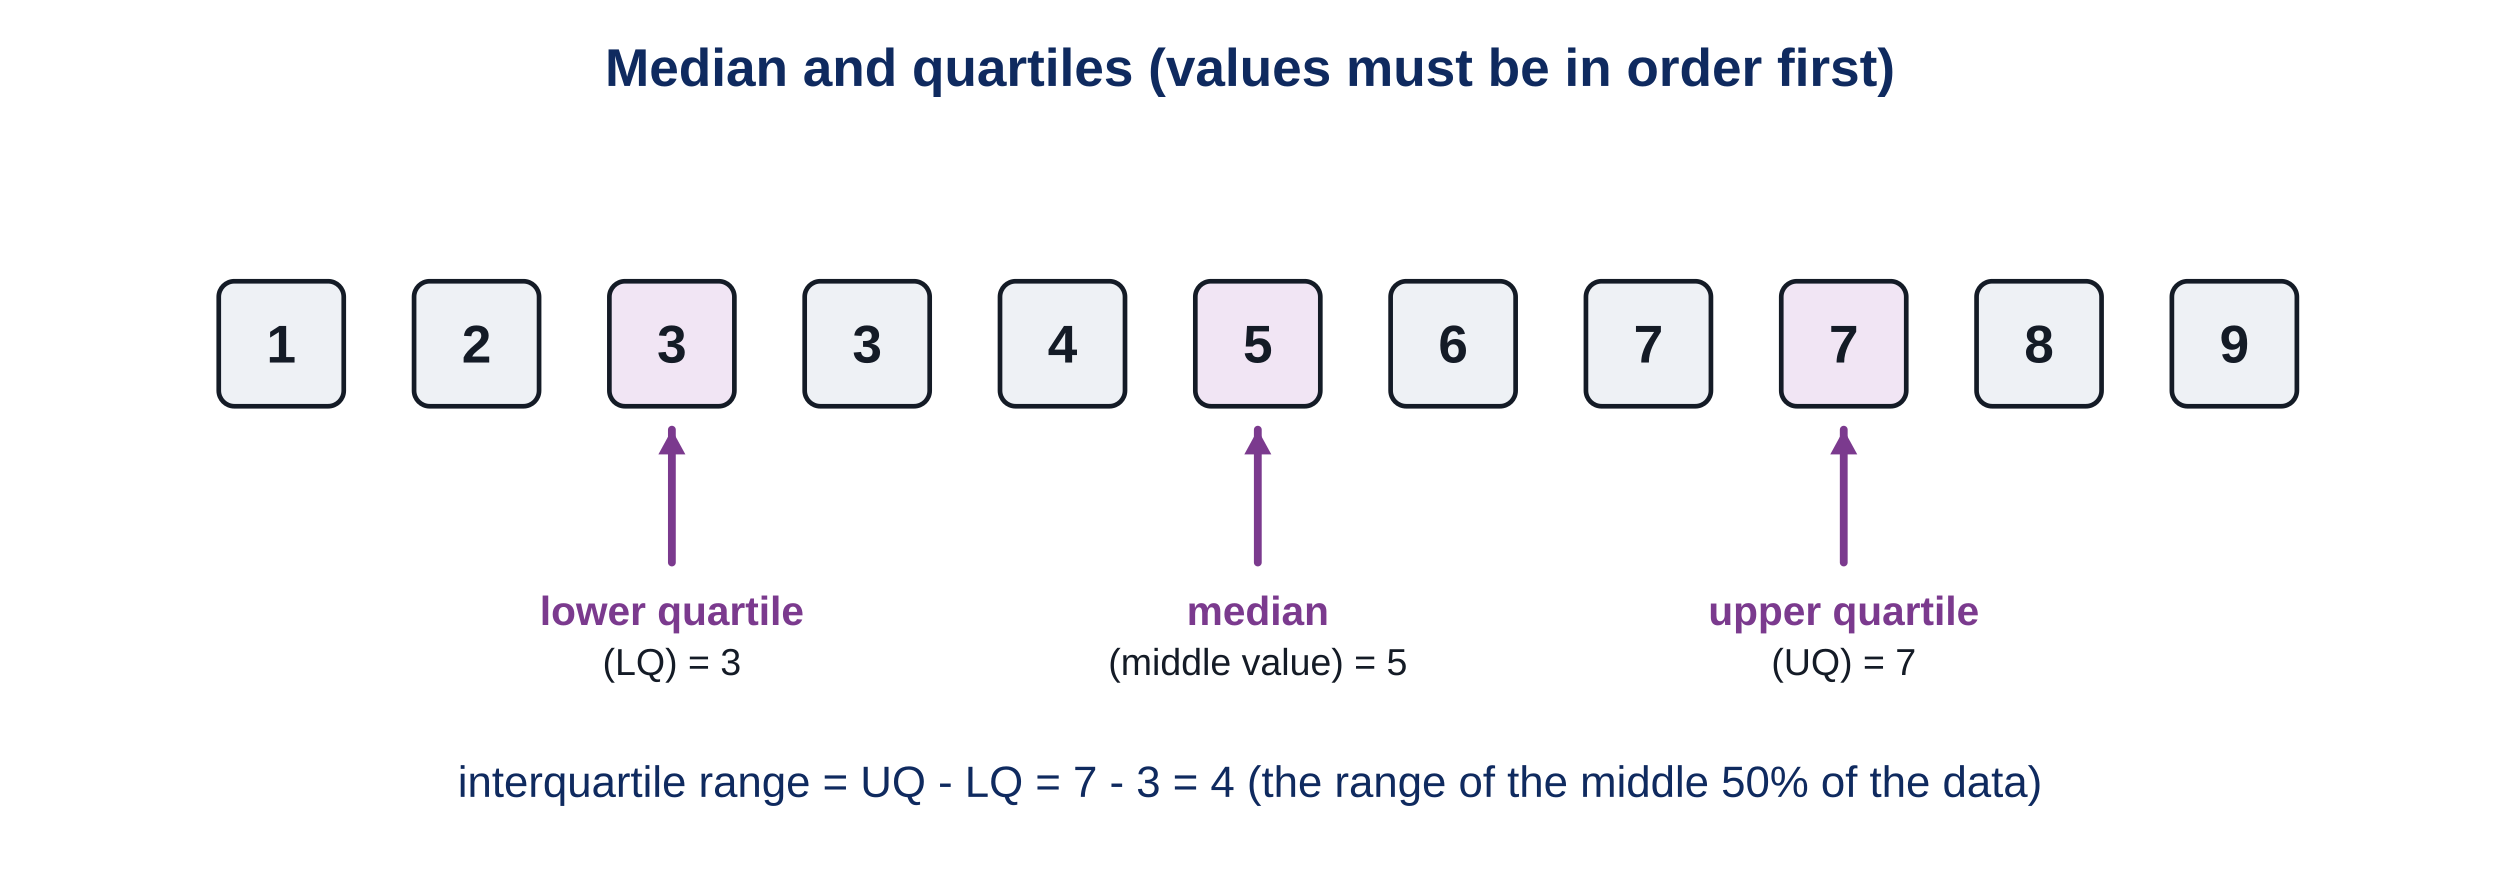
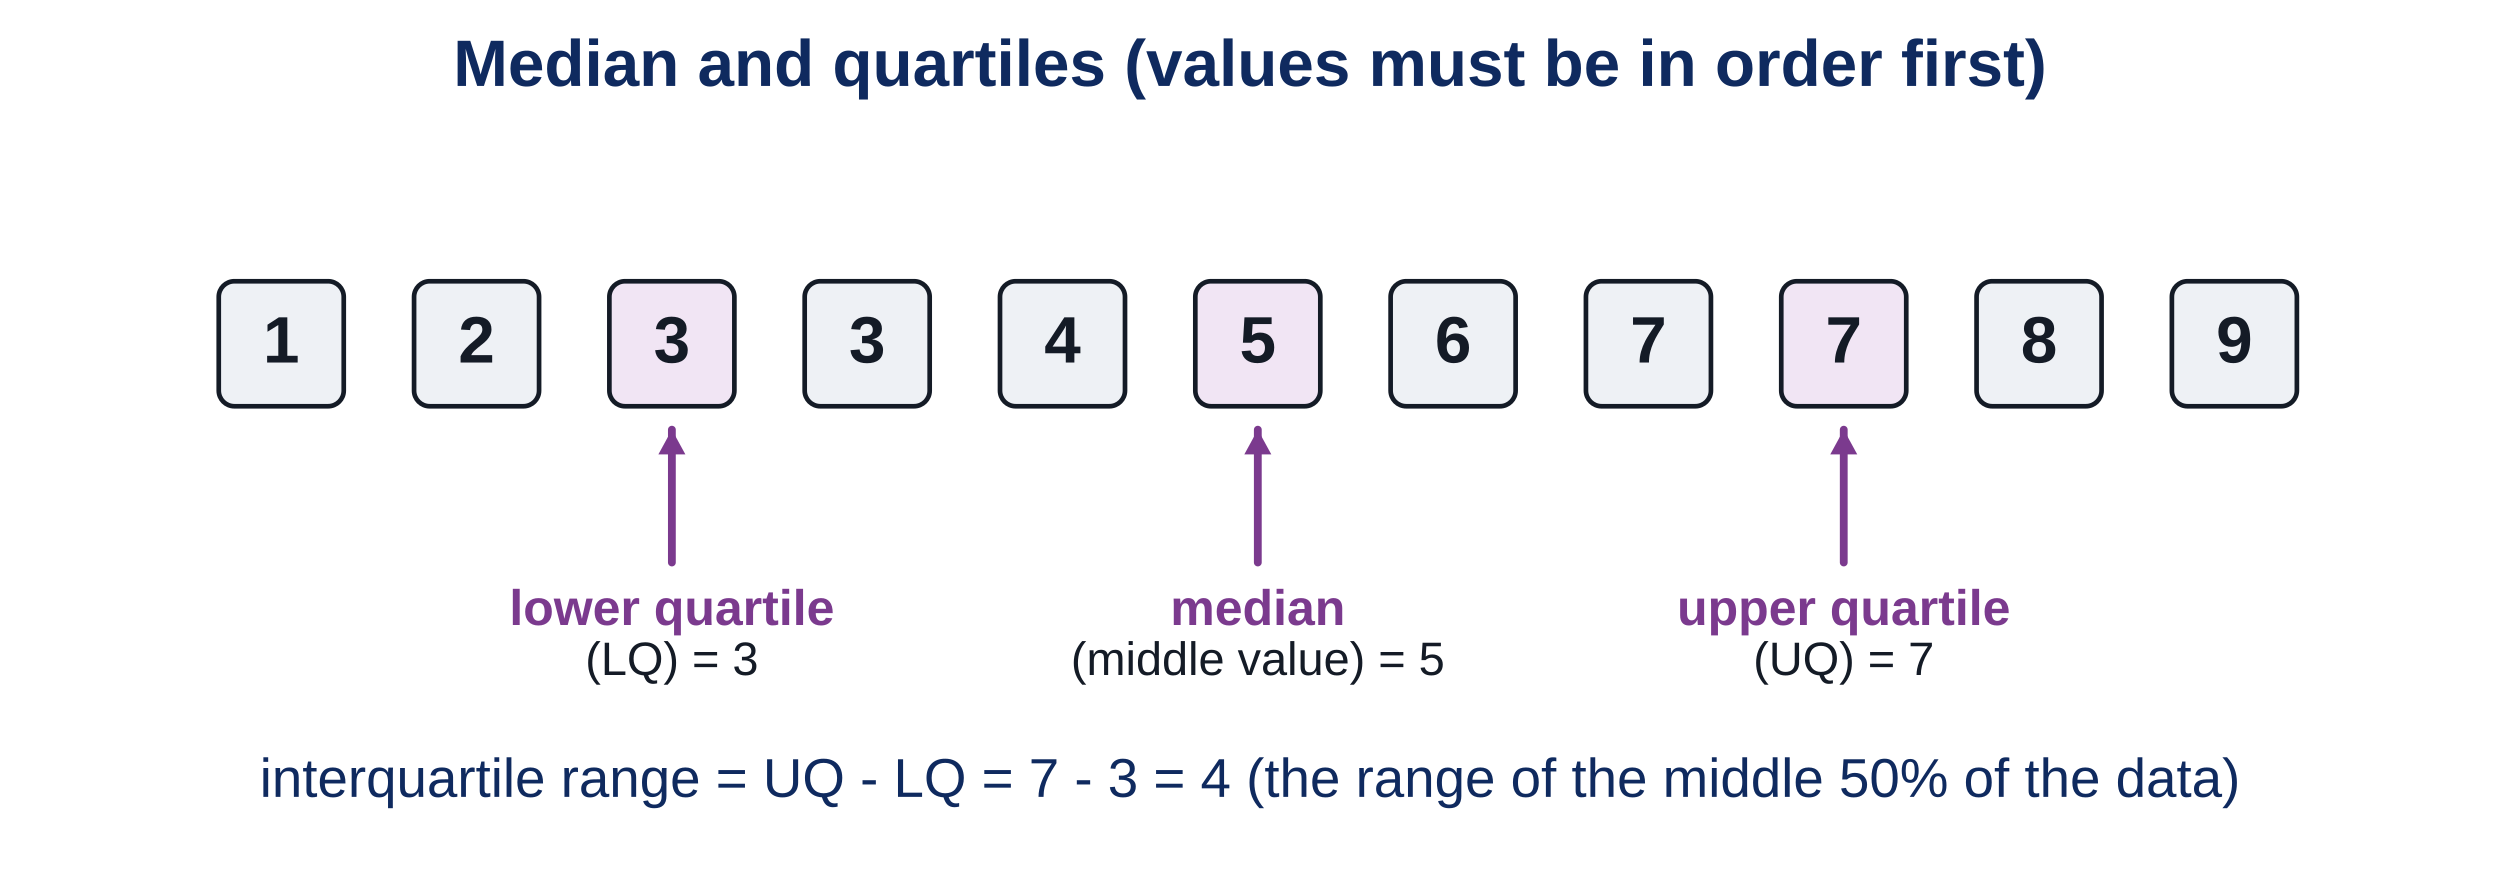
<svg xmlns="http://www.w3.org/2000/svg" width="1600" height="560" viewBox="0 0 1600 560">
  <rect x="0" y="0" width="1600" height="560" fill="#FFFFFF" />
-   <text x="800" y="55" font-family="Liberation Sans, Arial, Helvetica, sans-serif" font-size="34" text-anchor="middle" font-weight="bold" fill="#0F2A5F">Median and quartiles (values must be in order first)</text>
+   <text x="800" y="55" font-family="Liberation Sans, Arial, Helvetica, sans-serif" font-size="42" text-anchor="middle" font-weight="bold" fill="#0F2A5F">Median and quartiles (values must be in order first)</text>
  <rect x="140" y="180" width="80" height="80" rx="10" fill="#EEF1F5" stroke="#141B26" stroke-width="3" />
-   <text x="180" y="232" font-family="Liberation Sans, Arial, Helvetica, sans-serif" font-size="34" text-anchor="middle" font-weight="bold" fill="#141B26">1</text>
+   <text x="180" y="232" font-family="Liberation Sans, Arial, Helvetica, sans-serif" font-size="42" text-anchor="middle" font-weight="bold" fill="#141B26">1</text>
  <rect x="265" y="180" width="80" height="80" rx="10" fill="#EEF1F5" stroke="#141B26" stroke-width="3" />
-   <text x="305" y="232" font-family="Liberation Sans, Arial, Helvetica, sans-serif" font-size="34" text-anchor="middle" font-weight="bold" fill="#141B26">2</text>
+   <text x="305" y="232" font-family="Liberation Sans, Arial, Helvetica, sans-serif" font-size="42" text-anchor="middle" font-weight="bold" fill="#141B26">2</text>
  <rect x="390" y="180" width="80" height="80" rx="10" fill="#F1E5F4" stroke="#141B26" stroke-width="3" />
-   <text x="430" y="232" font-family="Liberation Sans, Arial, Helvetica, sans-serif" font-size="34" text-anchor="middle" font-weight="bold" fill="#141B26">3</text>
+   <text x="430" y="232" font-family="Liberation Sans, Arial, Helvetica, sans-serif" font-size="42" text-anchor="middle" font-weight="bold" fill="#141B26">3</text>
  <rect x="515" y="180" width="80" height="80" rx="10" fill="#EEF1F5" stroke="#141B26" stroke-width="3" />
-   <text x="555" y="232" font-family="Liberation Sans, Arial, Helvetica, sans-serif" font-size="34" text-anchor="middle" font-weight="bold" fill="#141B26">3</text>
+   <text x="555" y="232" font-family="Liberation Sans, Arial, Helvetica, sans-serif" font-size="42" text-anchor="middle" font-weight="bold" fill="#141B26">3</text>
  <rect x="640" y="180" width="80" height="80" rx="10" fill="#EEF1F5" stroke="#141B26" stroke-width="3" />
-   <text x="680" y="232" font-family="Liberation Sans, Arial, Helvetica, sans-serif" font-size="34" text-anchor="middle" font-weight="bold" fill="#141B26">4</text>
+   <text x="680" y="232" font-family="Liberation Sans, Arial, Helvetica, sans-serif" font-size="42" text-anchor="middle" font-weight="bold" fill="#141B26">4</text>
  <rect x="765" y="180" width="80" height="80" rx="10" fill="#F1E5F4" stroke="#141B26" stroke-width="3" />
-   <text x="805" y="232" font-family="Liberation Sans, Arial, Helvetica, sans-serif" font-size="34" text-anchor="middle" font-weight="bold" fill="#141B26">5</text>
+   <text x="805" y="232" font-family="Liberation Sans, Arial, Helvetica, sans-serif" font-size="42" text-anchor="middle" font-weight="bold" fill="#141B26">5</text>
  <rect x="890" y="180" width="80" height="80" rx="10" fill="#EEF1F5" stroke="#141B26" stroke-width="3" />
-   <text x="930" y="232" font-family="Liberation Sans, Arial, Helvetica, sans-serif" font-size="34" text-anchor="middle" font-weight="bold" fill="#141B26">6</text>
+   <text x="930" y="232" font-family="Liberation Sans, Arial, Helvetica, sans-serif" font-size="42" text-anchor="middle" font-weight="bold" fill="#141B26">6</text>
  <rect x="1015" y="180" width="80" height="80" rx="10" fill="#EEF1F5" stroke="#141B26" stroke-width="3" />
-   <text x="1055" y="232" font-family="Liberation Sans, Arial, Helvetica, sans-serif" font-size="34" text-anchor="middle" font-weight="bold" fill="#141B26">7</text>
+   <text x="1055" y="232" font-family="Liberation Sans, Arial, Helvetica, sans-serif" font-size="42" text-anchor="middle" font-weight="bold" fill="#141B26">7</text>
  <rect x="1140" y="180" width="80" height="80" rx="10" fill="#F1E5F4" stroke="#141B26" stroke-width="3" />
-   <text x="1180" y="232" font-family="Liberation Sans, Arial, Helvetica, sans-serif" font-size="34" text-anchor="middle" font-weight="bold" fill="#141B26">7</text>
+   <text x="1180" y="232" font-family="Liberation Sans, Arial, Helvetica, sans-serif" font-size="42" text-anchor="middle" font-weight="bold" fill="#141B26">7</text>
  <rect x="1265" y="180" width="80" height="80" rx="10" fill="#EEF1F5" stroke="#141B26" stroke-width="3" />
-   <text x="1305" y="232" font-family="Liberation Sans, Arial, Helvetica, sans-serif" font-size="34" text-anchor="middle" font-weight="bold" fill="#141B26">8</text>
+   <text x="1305" y="232" font-family="Liberation Sans, Arial, Helvetica, sans-serif" font-size="42" text-anchor="middle" font-weight="bold" fill="#141B26">8</text>
  <rect x="1390" y="180" width="80" height="80" rx="10" fill="#EEF1F5" stroke="#141B26" stroke-width="3" />
-   <text x="1430" y="232" font-family="Liberation Sans, Arial, Helvetica, sans-serif" font-size="34" text-anchor="middle" font-weight="bold" fill="#141B26">9</text>
+   <text x="1430" y="232" font-family="Liberation Sans, Arial, Helvetica, sans-serif" font-size="42" text-anchor="middle" font-weight="bold" fill="#141B26">9</text>
  <line x1="430" y1="360" x2="430" y2="275" stroke="#7B3A8E" stroke-width="5" stroke-linecap="round" />
  <polygon points="430,275 438.63,290.796 421.37,290.796" fill="#7B3A8E" />
-   <text x="430" y="400" font-family="Liberation Sans, Arial, Helvetica, sans-serif" font-size="26" text-anchor="middle" font-weight="bold" fill="#7B3A8E">lower quartile</text>
-   <text x="430" y="432" font-family="Liberation Sans, Arial, Helvetica, sans-serif" font-size="24" text-anchor="middle" font-weight="normal" fill="#141B26">(LQ) = 3</text>
+   <text x="430" y="400" font-family="Liberation Sans, Arial, Helvetica, sans-serif" font-size="32" text-anchor="middle" font-weight="bold" fill="#7B3A8E">lower quartile</text>
+   <text x="430" y="432" font-family="Liberation Sans, Arial, Helvetica, sans-serif" font-size="30" text-anchor="middle" font-weight="normal" fill="#141B26">(LQ) = 3</text>
  <line x1="805" y1="360" x2="805" y2="275" stroke="#7B3A8E" stroke-width="5" stroke-linecap="round" />
  <polygon points="805,275 813.63,290.796 796.37,290.796" fill="#7B3A8E" />
-   <text x="805" y="400" font-family="Liberation Sans, Arial, Helvetica, sans-serif" font-size="26" text-anchor="middle" font-weight="bold" fill="#7B3A8E">median</text>
-   <text x="805" y="432" font-family="Liberation Sans, Arial, Helvetica, sans-serif" font-size="24" text-anchor="middle" font-weight="normal" fill="#141B26">(middle value) = 5</text>
+   <text x="805" y="400" font-family="Liberation Sans, Arial, Helvetica, sans-serif" font-size="32" text-anchor="middle" font-weight="bold" fill="#7B3A8E">median</text>
+   <text x="805" y="432" font-family="Liberation Sans, Arial, Helvetica, sans-serif" font-size="30" text-anchor="middle" font-weight="normal" fill="#141B26">(middle value) = 5</text>
  <line x1="1180" y1="360" x2="1180" y2="275" stroke="#7B3A8E" stroke-width="5" stroke-linecap="round" />
  <polygon points="1180,275 1188.63,290.796 1171.37,290.796" fill="#7B3A8E" />
-   <text x="1180" y="400" font-family="Liberation Sans, Arial, Helvetica, sans-serif" font-size="26" text-anchor="middle" font-weight="bold" fill="#7B3A8E">upper quartile</text>
-   <text x="1180" y="432" font-family="Liberation Sans, Arial, Helvetica, sans-serif" font-size="24" text-anchor="middle" font-weight="normal" fill="#141B26">(UQ) = 7</text>
-   <text x="800" y="510" font-family="Liberation Sans, Arial, Helvetica, sans-serif" font-size="28" text-anchor="middle" font-weight="normal" fill="#0F2A5F">interquartile range = UQ - LQ = 7 - 3 = 4   (the range of the middle 50% of the data)</text>
+   <text x="1180" y="400" font-family="Liberation Sans, Arial, Helvetica, sans-serif" font-size="32" text-anchor="middle" font-weight="bold" fill="#7B3A8E">upper quartile</text>
+   <text x="1180" y="432" font-family="Liberation Sans, Arial, Helvetica, sans-serif" font-size="30" text-anchor="middle" font-weight="normal" fill="#141B26">(UQ) = 7</text>
+   <text x="800" y="510" font-family="Liberation Sans, Arial, Helvetica, sans-serif" font-size="35" text-anchor="middle" font-weight="normal" fill="#0F2A5F">interquartile range = UQ - LQ = 7 - 3 = 4   (the range of the middle 50% of the data)</text>
</svg>
